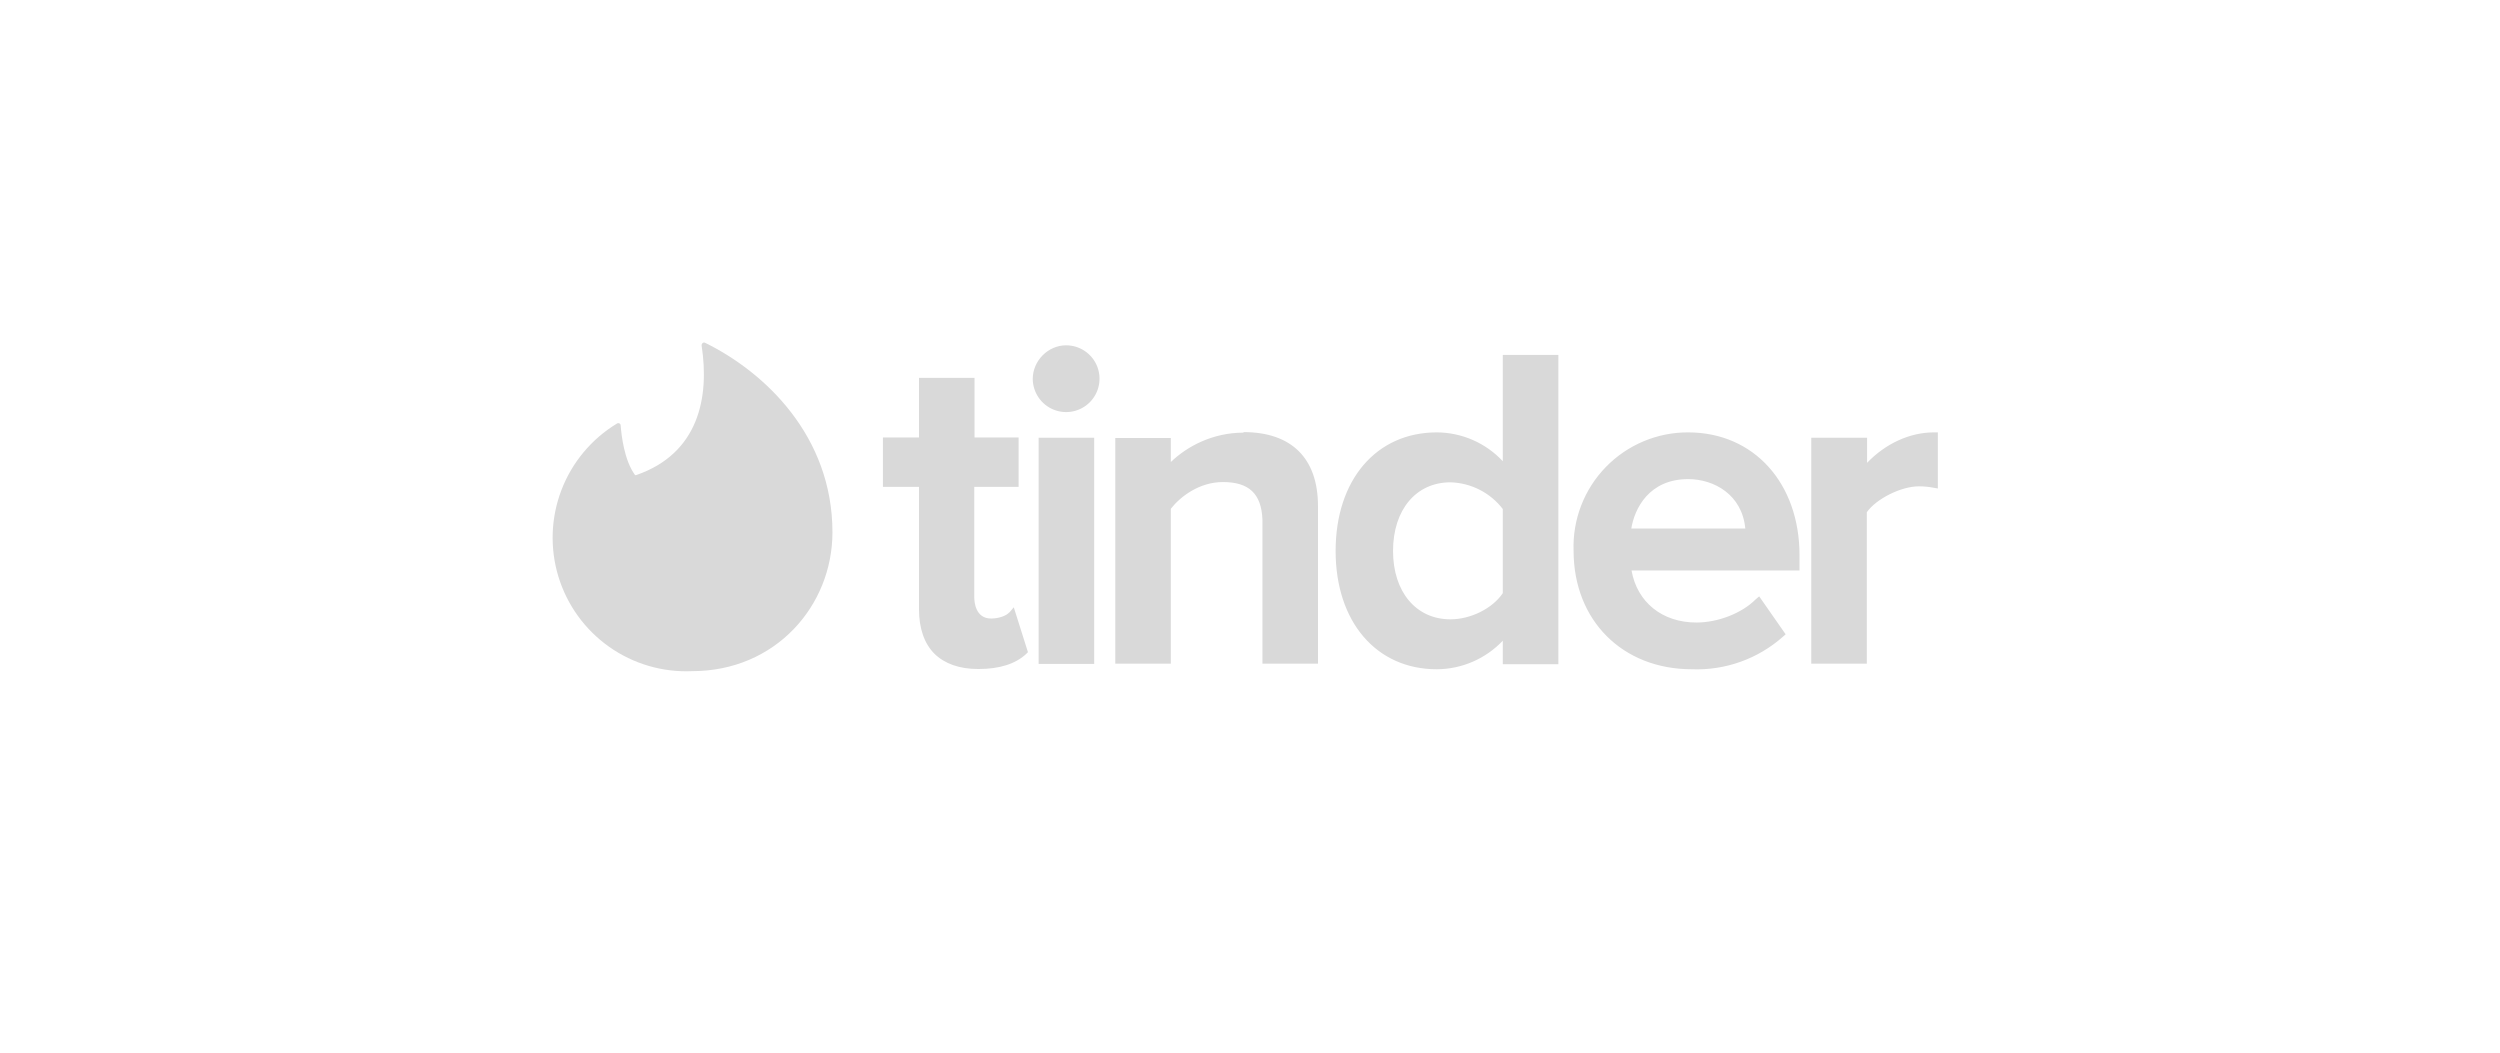
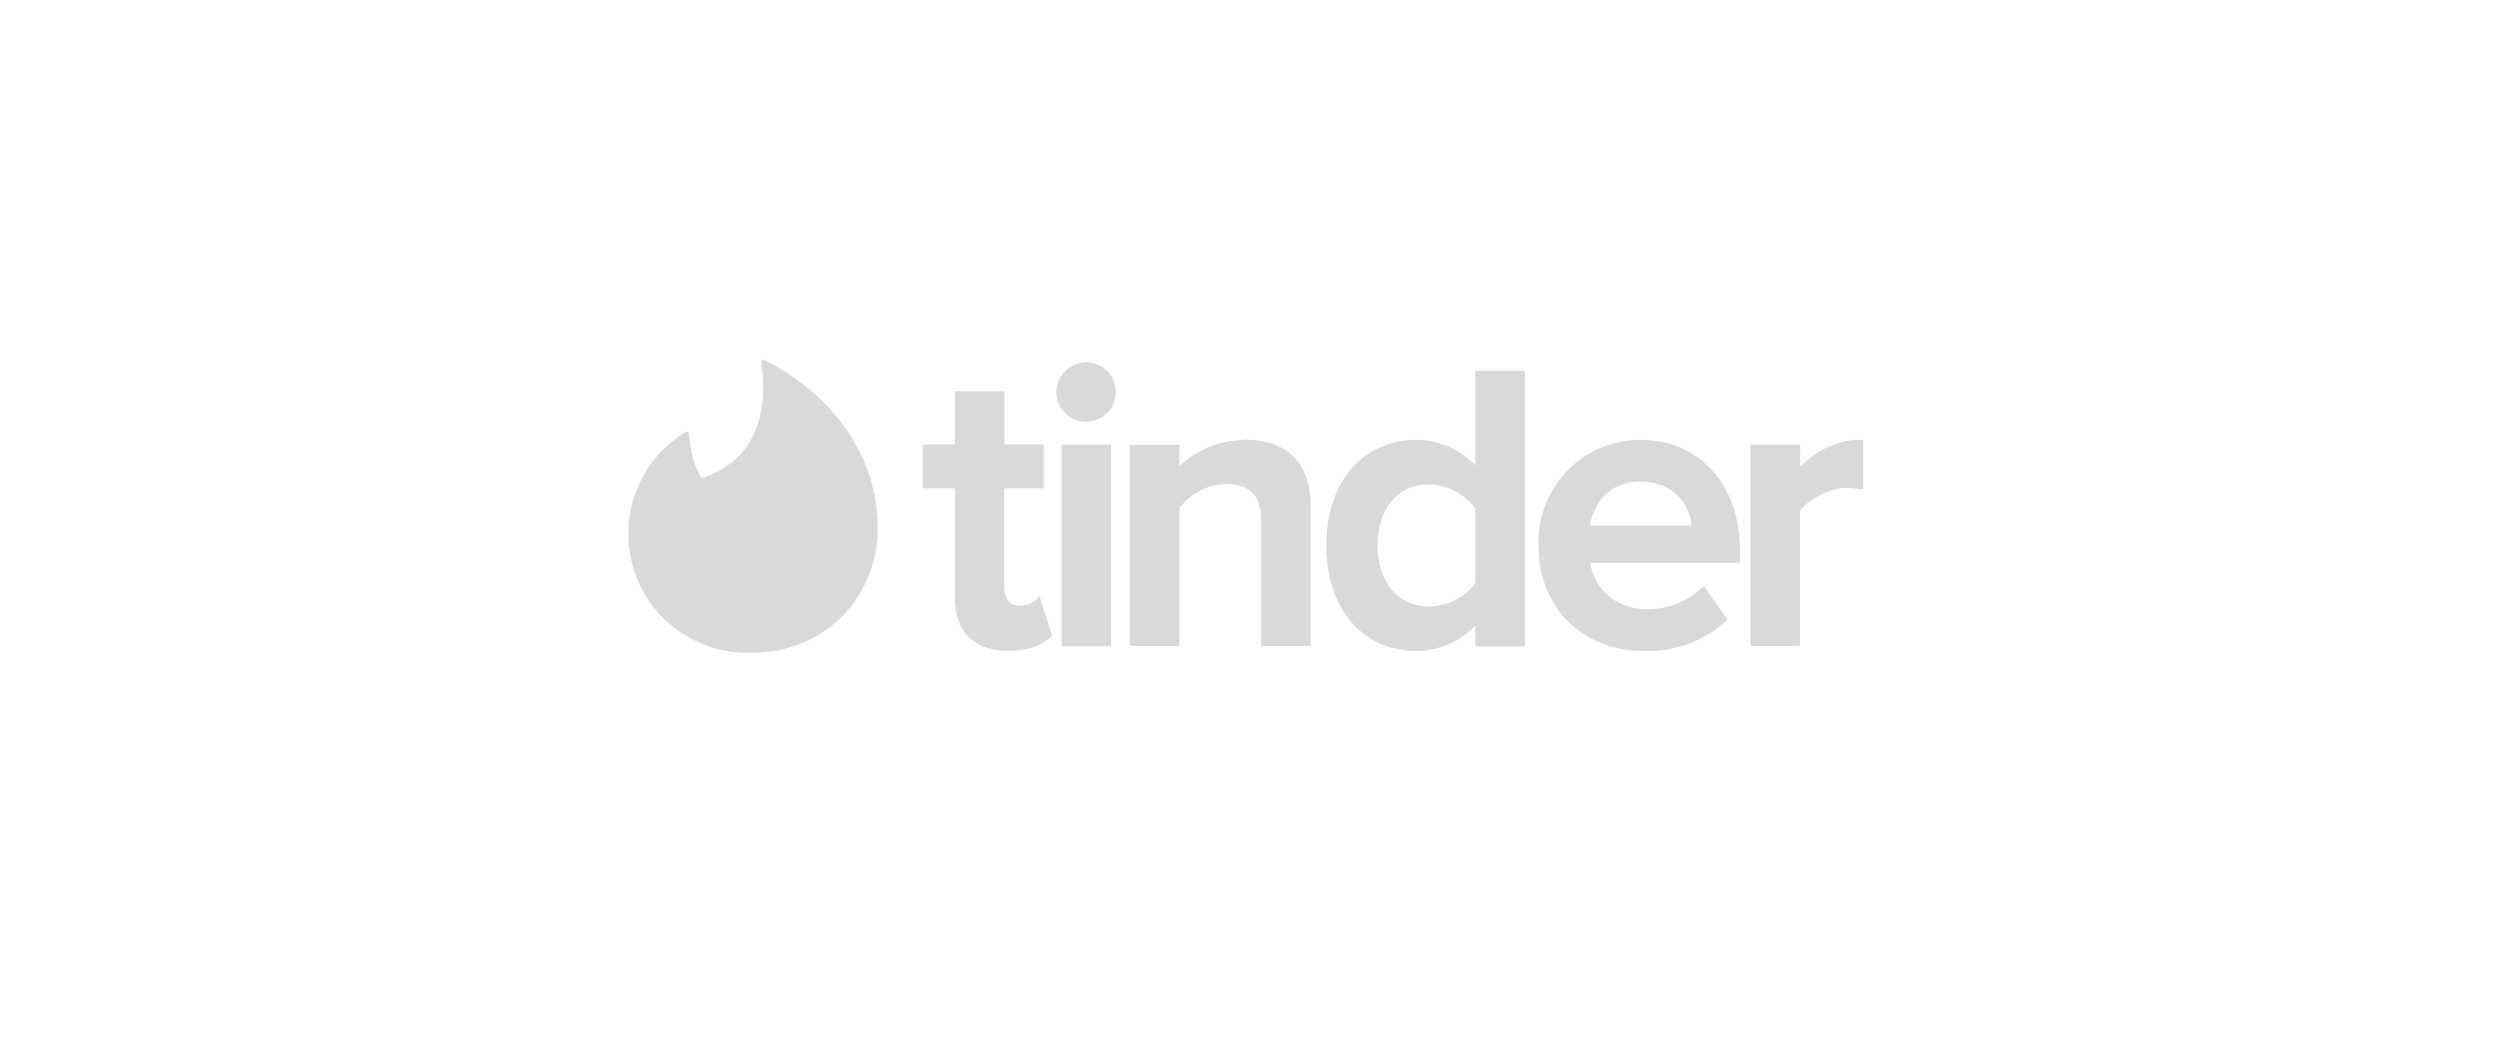
- <svg xmlns="http://www.w3.org/2000/svg" width="190" height="80" viewBox="0 0 190 80" fill="none">
-   <path d="M48.347 36.108C53.117 34.464 53.929 30.181 53.32 26.244C53.32 26.102 53.442 26 53.564 26.041C58.131 28.273 63.266 33.145 63.266 40.452C63.266 46.054 58.922 51.007 52.61 51.007C50.357 51.109 48.135 50.458 46.293 49.157C44.452 47.856 43.096 45.979 42.439 43.822C41.783 41.665 41.864 39.35 42.669 37.244C43.474 35.138 44.958 33.36 46.886 32.191C47.008 32.11 47.17 32.191 47.17 32.333C47.231 33.084 47.434 34.972 48.266 36.108H48.347Z" fill="black" fill-opacity="0.15" />
-   <path d="M76.703 46.561L77.048 46.155L78.124 49.565L77.982 49.708C77.17 50.459 75.952 50.844 74.389 50.844H74.328C72.908 50.844 71.791 50.438 71.02 49.687C70.249 48.916 69.843 47.759 69.843 46.297V37.001H67.103V33.246H69.843V28.72H74.064V33.246H77.414V37.001H74.044V45.384C74.044 45.77 74.146 47.008 75.323 47.008C75.932 47.008 76.5 46.785 76.703 46.541V46.561ZM78.936 50.459V33.267H83.158V50.459H78.936ZM81.027 26.244C81.528 26.244 82.017 26.392 82.434 26.67C82.851 26.948 83.176 27.343 83.369 27.805C83.561 28.268 83.613 28.777 83.516 29.268C83.42 29.76 83.18 30.212 82.828 30.568C82.475 30.923 82.025 31.167 81.534 31.267C81.043 31.367 80.534 31.32 80.07 31.131C79.606 30.942 79.208 30.62 78.927 30.205C78.646 29.791 78.493 29.302 78.489 28.801C78.489 27.421 79.646 26.244 81.027 26.244ZM94.504 32.84C98.158 32.84 100.167 34.83 100.167 38.463V50.438H95.945V39.478C95.864 37.529 94.93 36.636 92.941 36.636C91.155 36.636 89.714 37.732 88.983 38.666V50.438H84.761V33.287H88.983V35.114C90.201 33.936 92.15 32.881 94.504 32.881V32.84ZM114.213 35.053V26.974H118.435V50.479H114.213V48.693C113.567 49.374 112.79 49.918 111.928 50.291C111.066 50.664 110.138 50.859 109.199 50.864C104.592 50.864 101.507 47.252 101.507 41.873C101.507 36.474 104.592 32.861 109.199 32.861C110.14 32.865 111.07 33.062 111.933 33.439C112.795 33.816 113.571 34.365 114.213 35.053ZM114.213 38.686C113.742 38.073 113.141 37.573 112.453 37.222C111.765 36.871 111.007 36.678 110.235 36.656C107.616 36.656 105.871 38.747 105.871 41.873C105.871 44.978 107.616 47.069 110.235 47.069C111.757 47.069 113.421 46.257 114.213 45.08V38.686ZM128.299 32.861C133.292 32.861 136.763 36.717 136.763 42.197V43.354H123.996C124.422 45.77 126.33 47.312 128.928 47.312C130.573 47.312 132.379 46.602 133.414 45.567L133.698 45.323L135.708 48.206L135.505 48.388C133.603 50.075 131.123 50.962 128.583 50.864C123.306 50.864 119.592 47.15 119.592 41.852C119.551 40.683 119.746 39.517 120.167 38.425C120.588 37.333 121.225 36.337 122.04 35.497C122.855 34.657 123.832 33.991 124.911 33.538C125.99 33.085 127.149 32.854 128.319 32.861H128.299ZM123.976 40.168H132.643C132.399 37.59 130.268 36.413 128.299 36.413C125.336 36.413 124.219 38.645 123.976 40.188V40.168ZM146.973 32.861H147.277V37.123L146.912 37.062C146.607 37.001 146.222 36.961 145.836 36.961C144.476 36.961 142.589 37.915 141.878 38.929V50.438H137.656V33.267H141.898V35.175C143.299 33.713 145.146 32.861 146.973 32.861Z" fill="black" fill-opacity="0.15" />
+ <svg xmlns="http://www.w3.org/2000/svg" width="191" height="80" viewBox="0 0 191 80" fill="none">
+   <path d="M53.689 36.514C57.964 35.041 58.691 31.204 58.145 27.677C58.145 27.549 58.255 27.459 58.364 27.495C62.457 29.495 67.059 33.859 67.059 40.405C67.059 45.423 63.166 49.86 57.509 49.86C55.49 49.952 53.498 49.369 51.848 48.204C50.197 47.038 48.982 45.356 48.394 43.424C47.806 41.491 47.878 39.418 48.6 37.531C49.321 35.645 50.651 34.052 52.379 33.004C52.488 32.932 52.633 33.004 52.633 33.132C52.688 33.804 52.87 35.495 53.616 36.514H53.689Z" fill="black" fill-opacity="0.15" />
+   <path d="M79.102 45.878L79.411 45.514L80.375 48.569L80.248 48.696C79.52 49.369 78.429 49.715 77.028 49.715H76.974C75.7 49.715 74.7 49.351 74.008 48.678C73.317 47.987 72.953 46.951 72.953 45.642V37.314H70.498V33.95H72.953V29.895H76.737V33.95H79.739V37.314H76.719V44.823C76.719 45.169 76.81 46.278 77.865 46.278C78.411 46.278 78.92 46.078 79.102 45.86V45.878ZM81.103 49.369V33.968H84.887V49.369H81.103ZM82.977 27.677C83.426 27.677 83.865 27.81 84.238 28.059C84.612 28.308 84.903 28.661 85.076 29.076C85.248 29.49 85.294 29.946 85.208 30.386C85.122 30.827 84.907 31.232 84.591 31.55C84.275 31.869 83.871 32.087 83.431 32.177C82.991 32.266 82.535 32.224 82.119 32.055C81.703 31.885 81.347 31.597 81.095 31.226C80.843 30.854 80.706 30.417 80.703 29.968C80.703 28.731 81.74 27.677 82.977 27.677ZM95.055 33.586C98.33 33.586 100.131 35.368 100.131 38.623V49.351H96.347V39.532C96.274 37.787 95.438 36.986 93.655 36.986C92.054 36.986 90.762 37.968 90.108 38.805V49.351H86.324V33.986H90.108V35.623C91.199 34.568 92.945 33.623 95.055 33.623V33.586ZM112.719 35.568V28.331H116.503V49.387H112.719V47.787C112.14 48.398 111.444 48.885 110.671 49.219C109.899 49.553 109.067 49.728 108.226 49.733C104.096 49.733 101.331 46.496 101.331 41.678C101.331 36.841 104.096 33.604 108.226 33.604C109.069 33.608 109.903 33.785 110.675 34.122C111.448 34.46 112.144 34.952 112.719 35.568ZM112.719 38.823C112.297 38.274 111.758 37.826 111.142 37.511C110.525 37.197 109.846 37.024 109.154 37.005C106.807 37.005 105.242 38.877 105.242 41.678C105.242 44.46 106.807 46.333 109.154 46.333C110.518 46.333 112.01 45.605 112.719 44.551V38.823ZM125.344 33.604C129.819 33.604 132.929 37.059 132.929 41.969V43.005H121.487C121.869 45.169 123.579 46.551 125.908 46.551C127.381 46.551 129 45.914 129.928 44.987L130.182 44.769L131.983 47.351L131.801 47.514C130.097 49.025 127.875 49.82 125.598 49.733C120.869 49.733 117.54 46.405 117.54 41.66C117.503 40.612 117.678 39.567 118.055 38.589C118.432 37.611 119.003 36.719 119.734 35.966C120.464 35.214 121.34 34.617 122.307 34.211C123.274 33.805 124.313 33.599 125.362 33.604H125.344ZM121.469 40.15H129.237C129.018 37.841 127.108 36.786 125.344 36.786C122.688 36.786 121.687 38.787 121.469 40.169V40.15ZM142.079 33.604H142.352V37.423L142.025 37.368C141.752 37.314 141.406 37.277 141.061 37.277C139.842 37.277 138.15 38.132 137.513 39.041V49.351H133.73V33.968H137.532V35.677C138.787 34.368 140.442 33.604 142.079 33.604Z" fill="black" fill-opacity="0.15" />
</svg>
